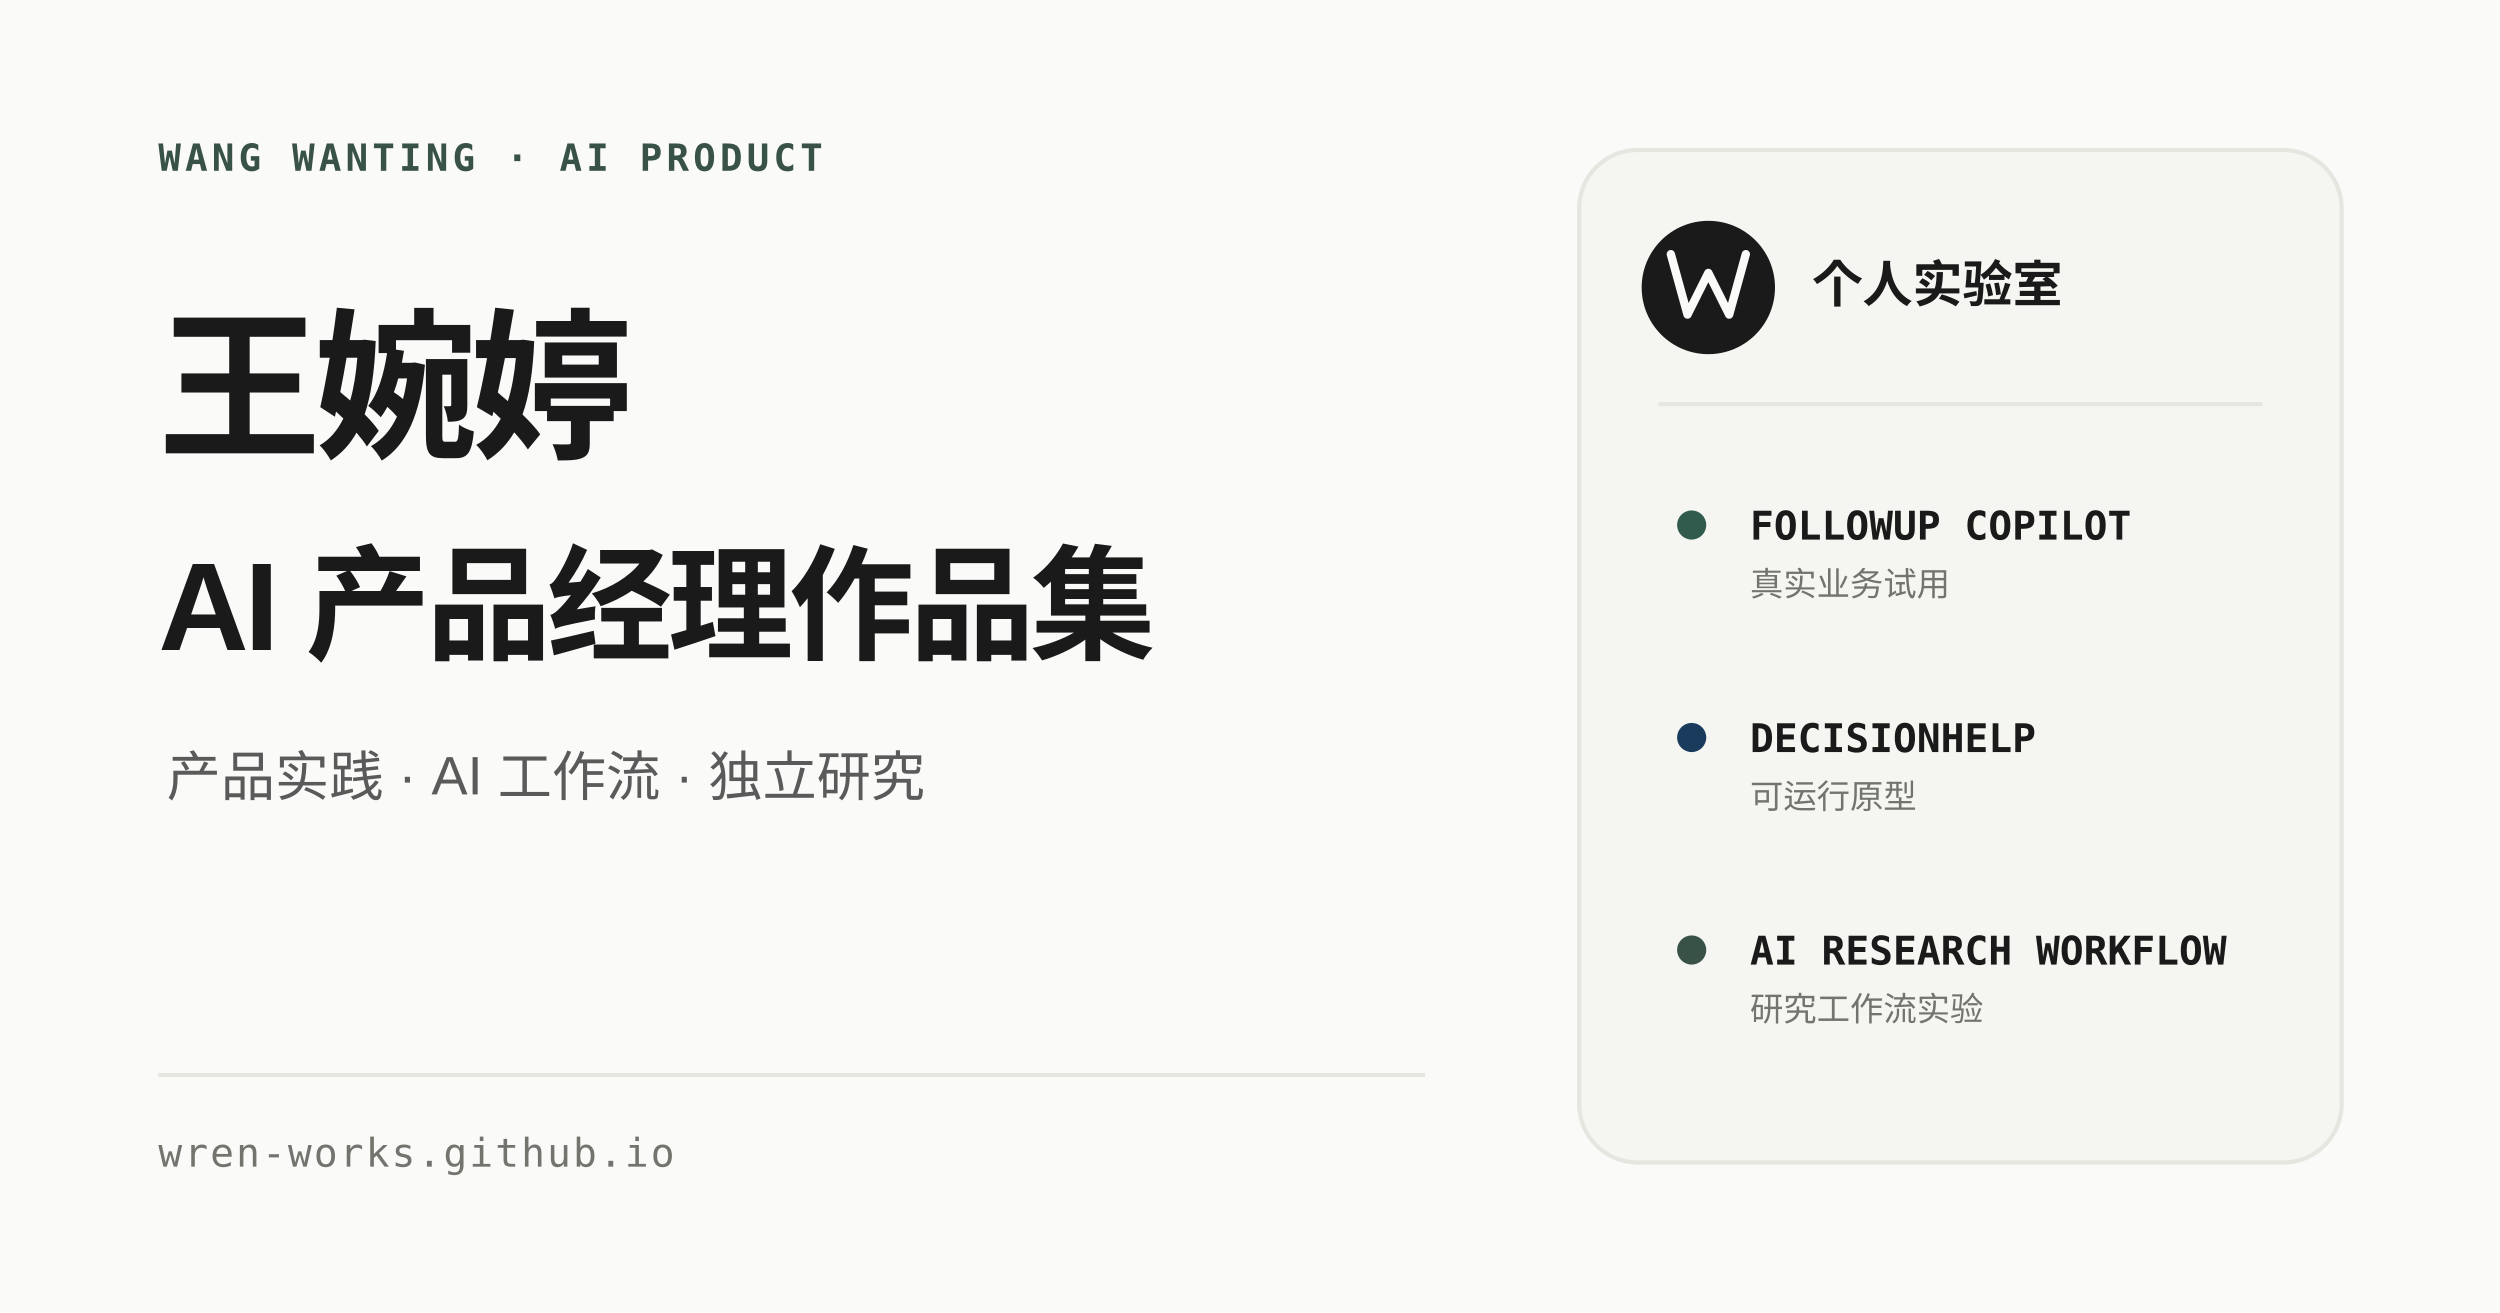
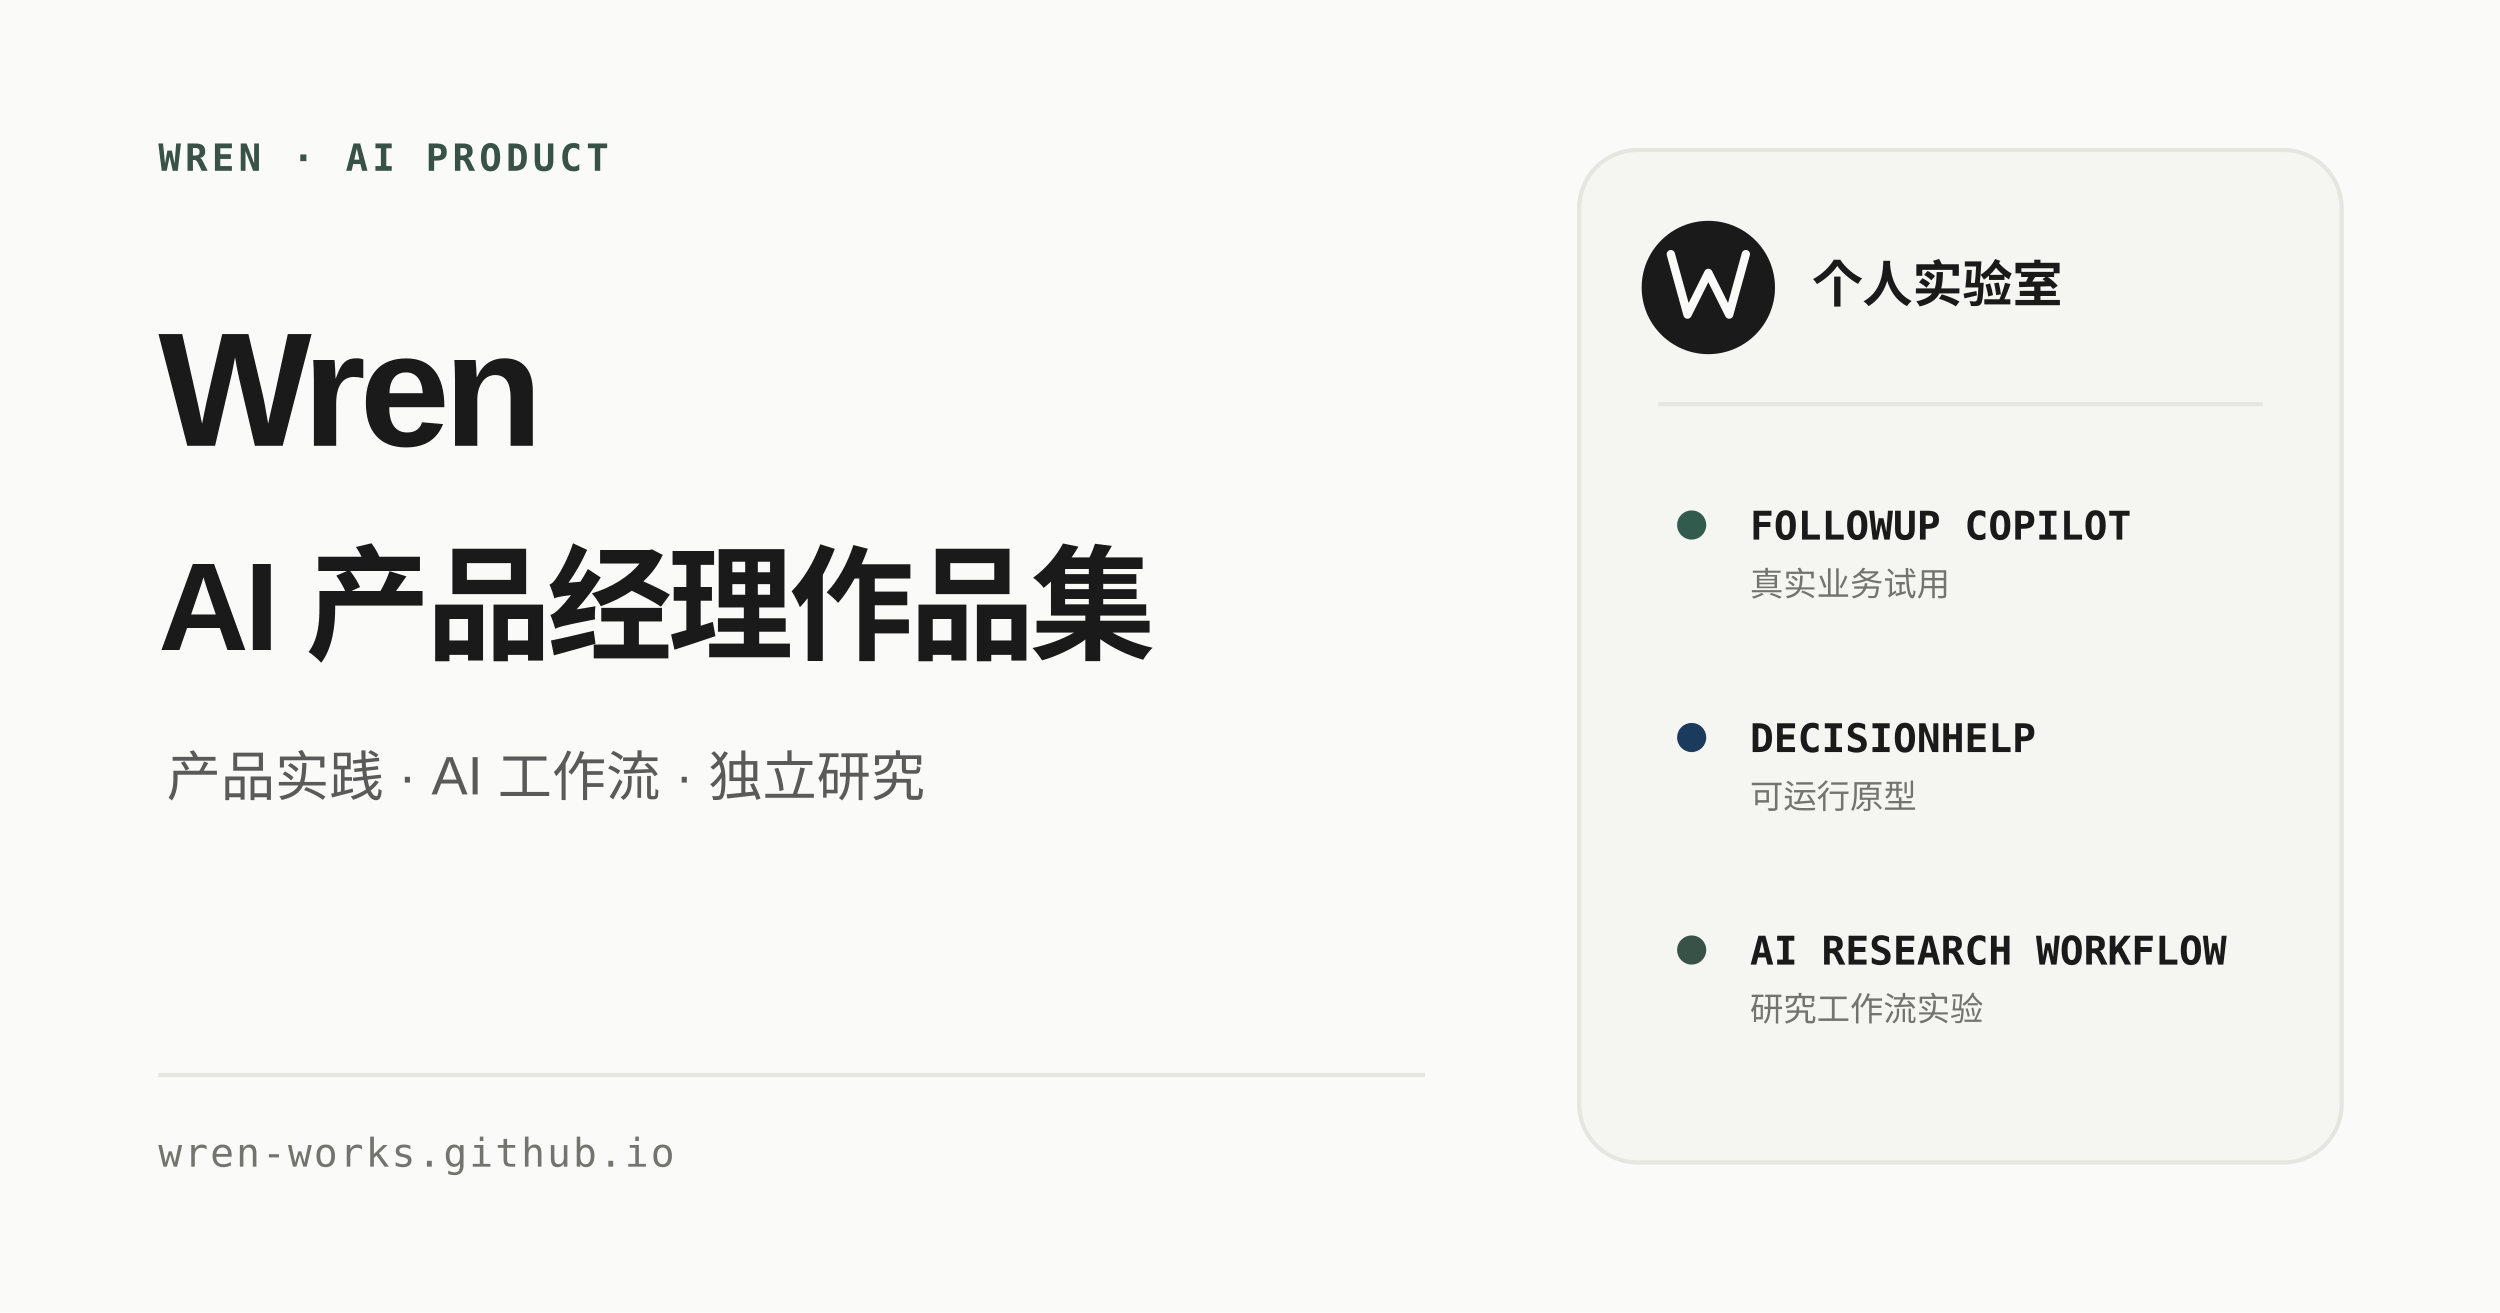
<svg xmlns="http://www.w3.org/2000/svg" width="1200" height="630" viewBox="0 0 1200 630">
  <rect width="1200" height="630" fill="#FAFAF8" />
  <g font-family="'Microsoft YaHei','PingFang SC','Segoe UI',Arial,sans-serif">
    <text x="76" y="82" fill="#385247" font-family="Consolas,monospace" font-size="18" font-weight="700" letter-spacing="2">
-       WANG WANTING · AI PRODUCT
+       WREN · AI PRODUCT
    </text>
-     <text x="76" y="214" fill="#1A1A1A" font-size="78" font-weight="700" letter-spacing="-3">王婉婷</text>
+     <text x="76" y="214" fill="#1A1A1A" font-size="78" font-weight="700" letter-spacing="-3">Wren</text>
    <text x="76" y="312" fill="#1A1A1A" font-size="60" font-weight="700" letter-spacing="-2">AI 产品经理作品集</text>
    <text x="80" y="382" fill="#5A5A5A" font-size="26">产品实践 · AI 工作流 · 独立研究</text>
    <line x1="76" y1="516" x2="684" y2="516" stroke="#E6E6E0" stroke-width="2" />
    <text x="76" y="560" fill="#74746F" font-family="Consolas,monospace" font-size="19" letter-spacing="1">
      wren-works.github.io
    </text>
    <rect x="758" y="72" width="366" height="486" rx="28" fill="#F5F5F1" stroke="#E6E6E0" stroke-width="2" />
    <circle cx="820" cy="138" r="32" fill="#1A1A1A" />
    <path d="M802 122 810 151 820 131 830 151 838 122" fill="none" stroke="#FAFAF8" stroke-width="4" stroke-linecap="round" stroke-linejoin="round" />
    <text x="870" y="145" fill="#1A1A1A" font-size="24" font-weight="700">个人实验室</text>
    <line x1="796" y1="194" x2="1086" y2="194" stroke="#E6E6E0" stroke-width="2" />
    <circle cx="812" cy="252" r="7" fill="#315B4C" />
    <text x="840" y="259" fill="#1A1A1A" font-family="Consolas,monospace" font-size="19" font-weight="700">FOLLOWUP COPILOT</text>
    <text x="840" y="286" fill="#74746F" font-size="16">真实业务试用</text>
    <circle cx="812" cy="354" r="7" fill="#1A3B5C" />
    <text x="840" y="361" fill="#1A1A1A" font-family="Consolas,monospace" font-size="19" font-weight="700">DECISIONHELP</text>
    <text x="840" y="388" fill="#74746F" font-size="16">可运行原型</text>
    <circle cx="812" cy="456" r="7" fill="#385247" />
    <text x="840" y="463" fill="#1A1A1A" font-family="Consolas,monospace" font-size="19" font-weight="700">AI RESEARCH WORKFLOW</text>
    <text x="840" y="490" fill="#74746F" font-size="16">研究工作流实验</text>
  </g>
</svg>
